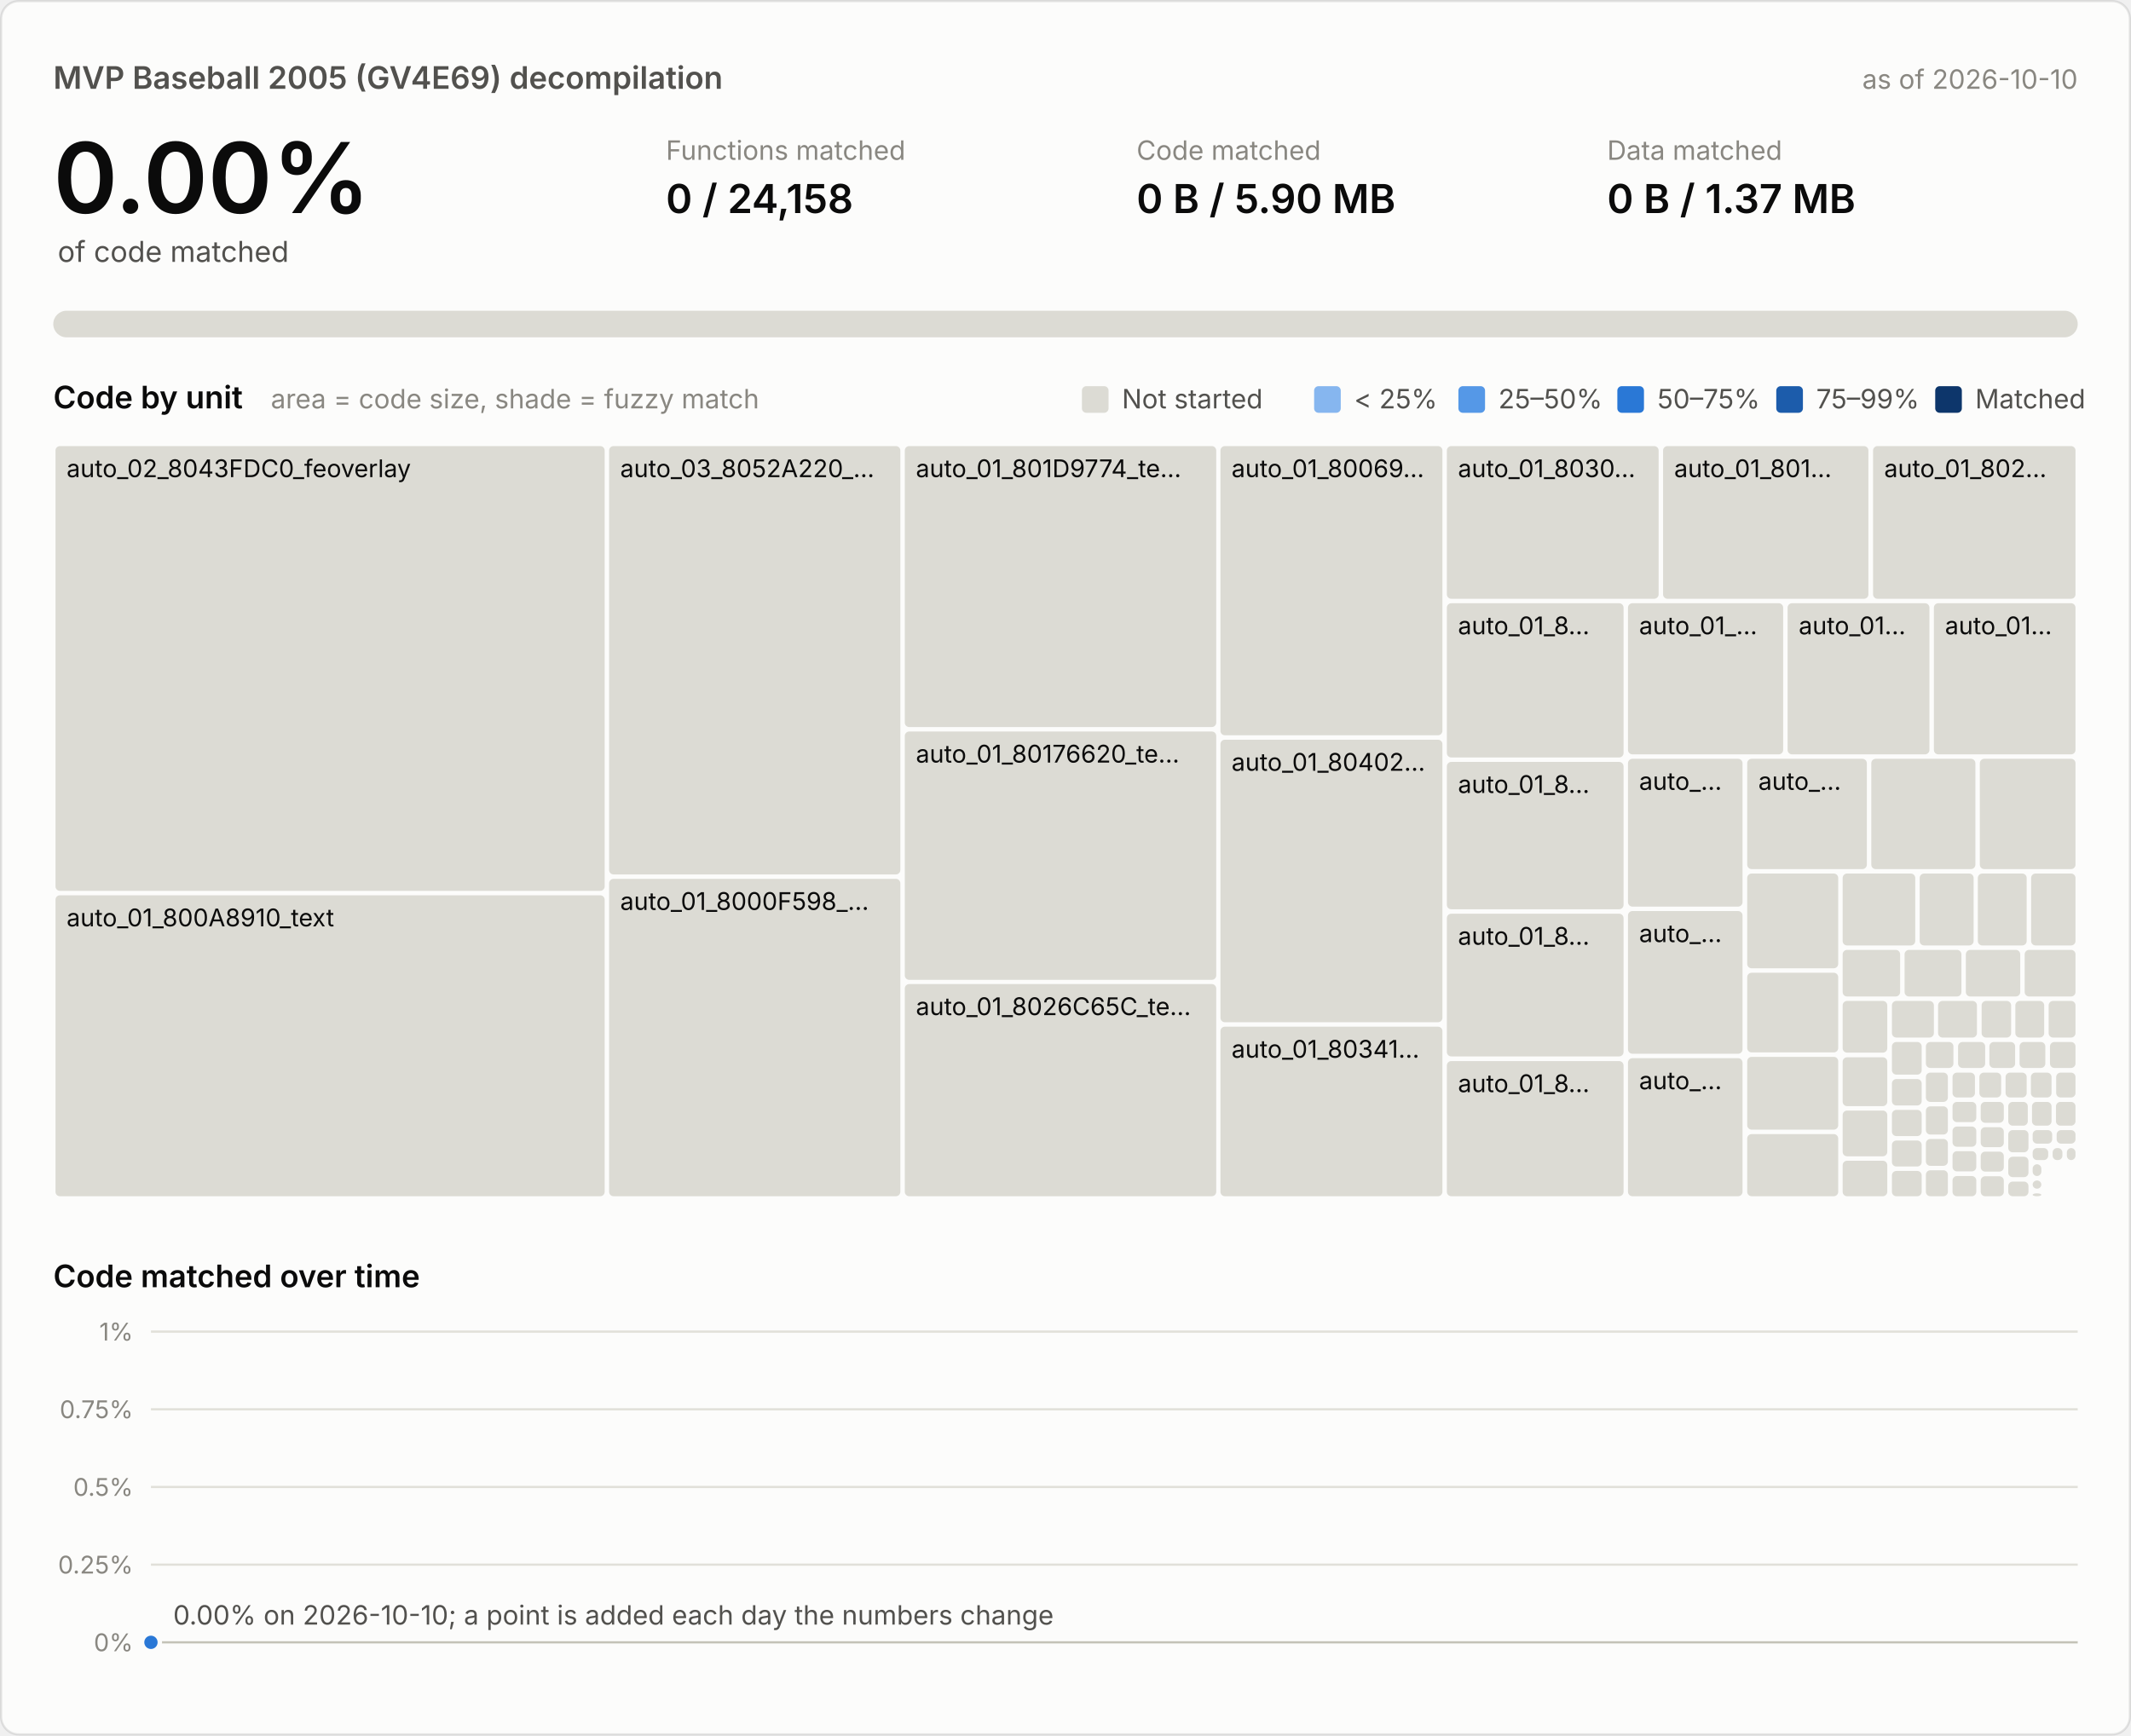
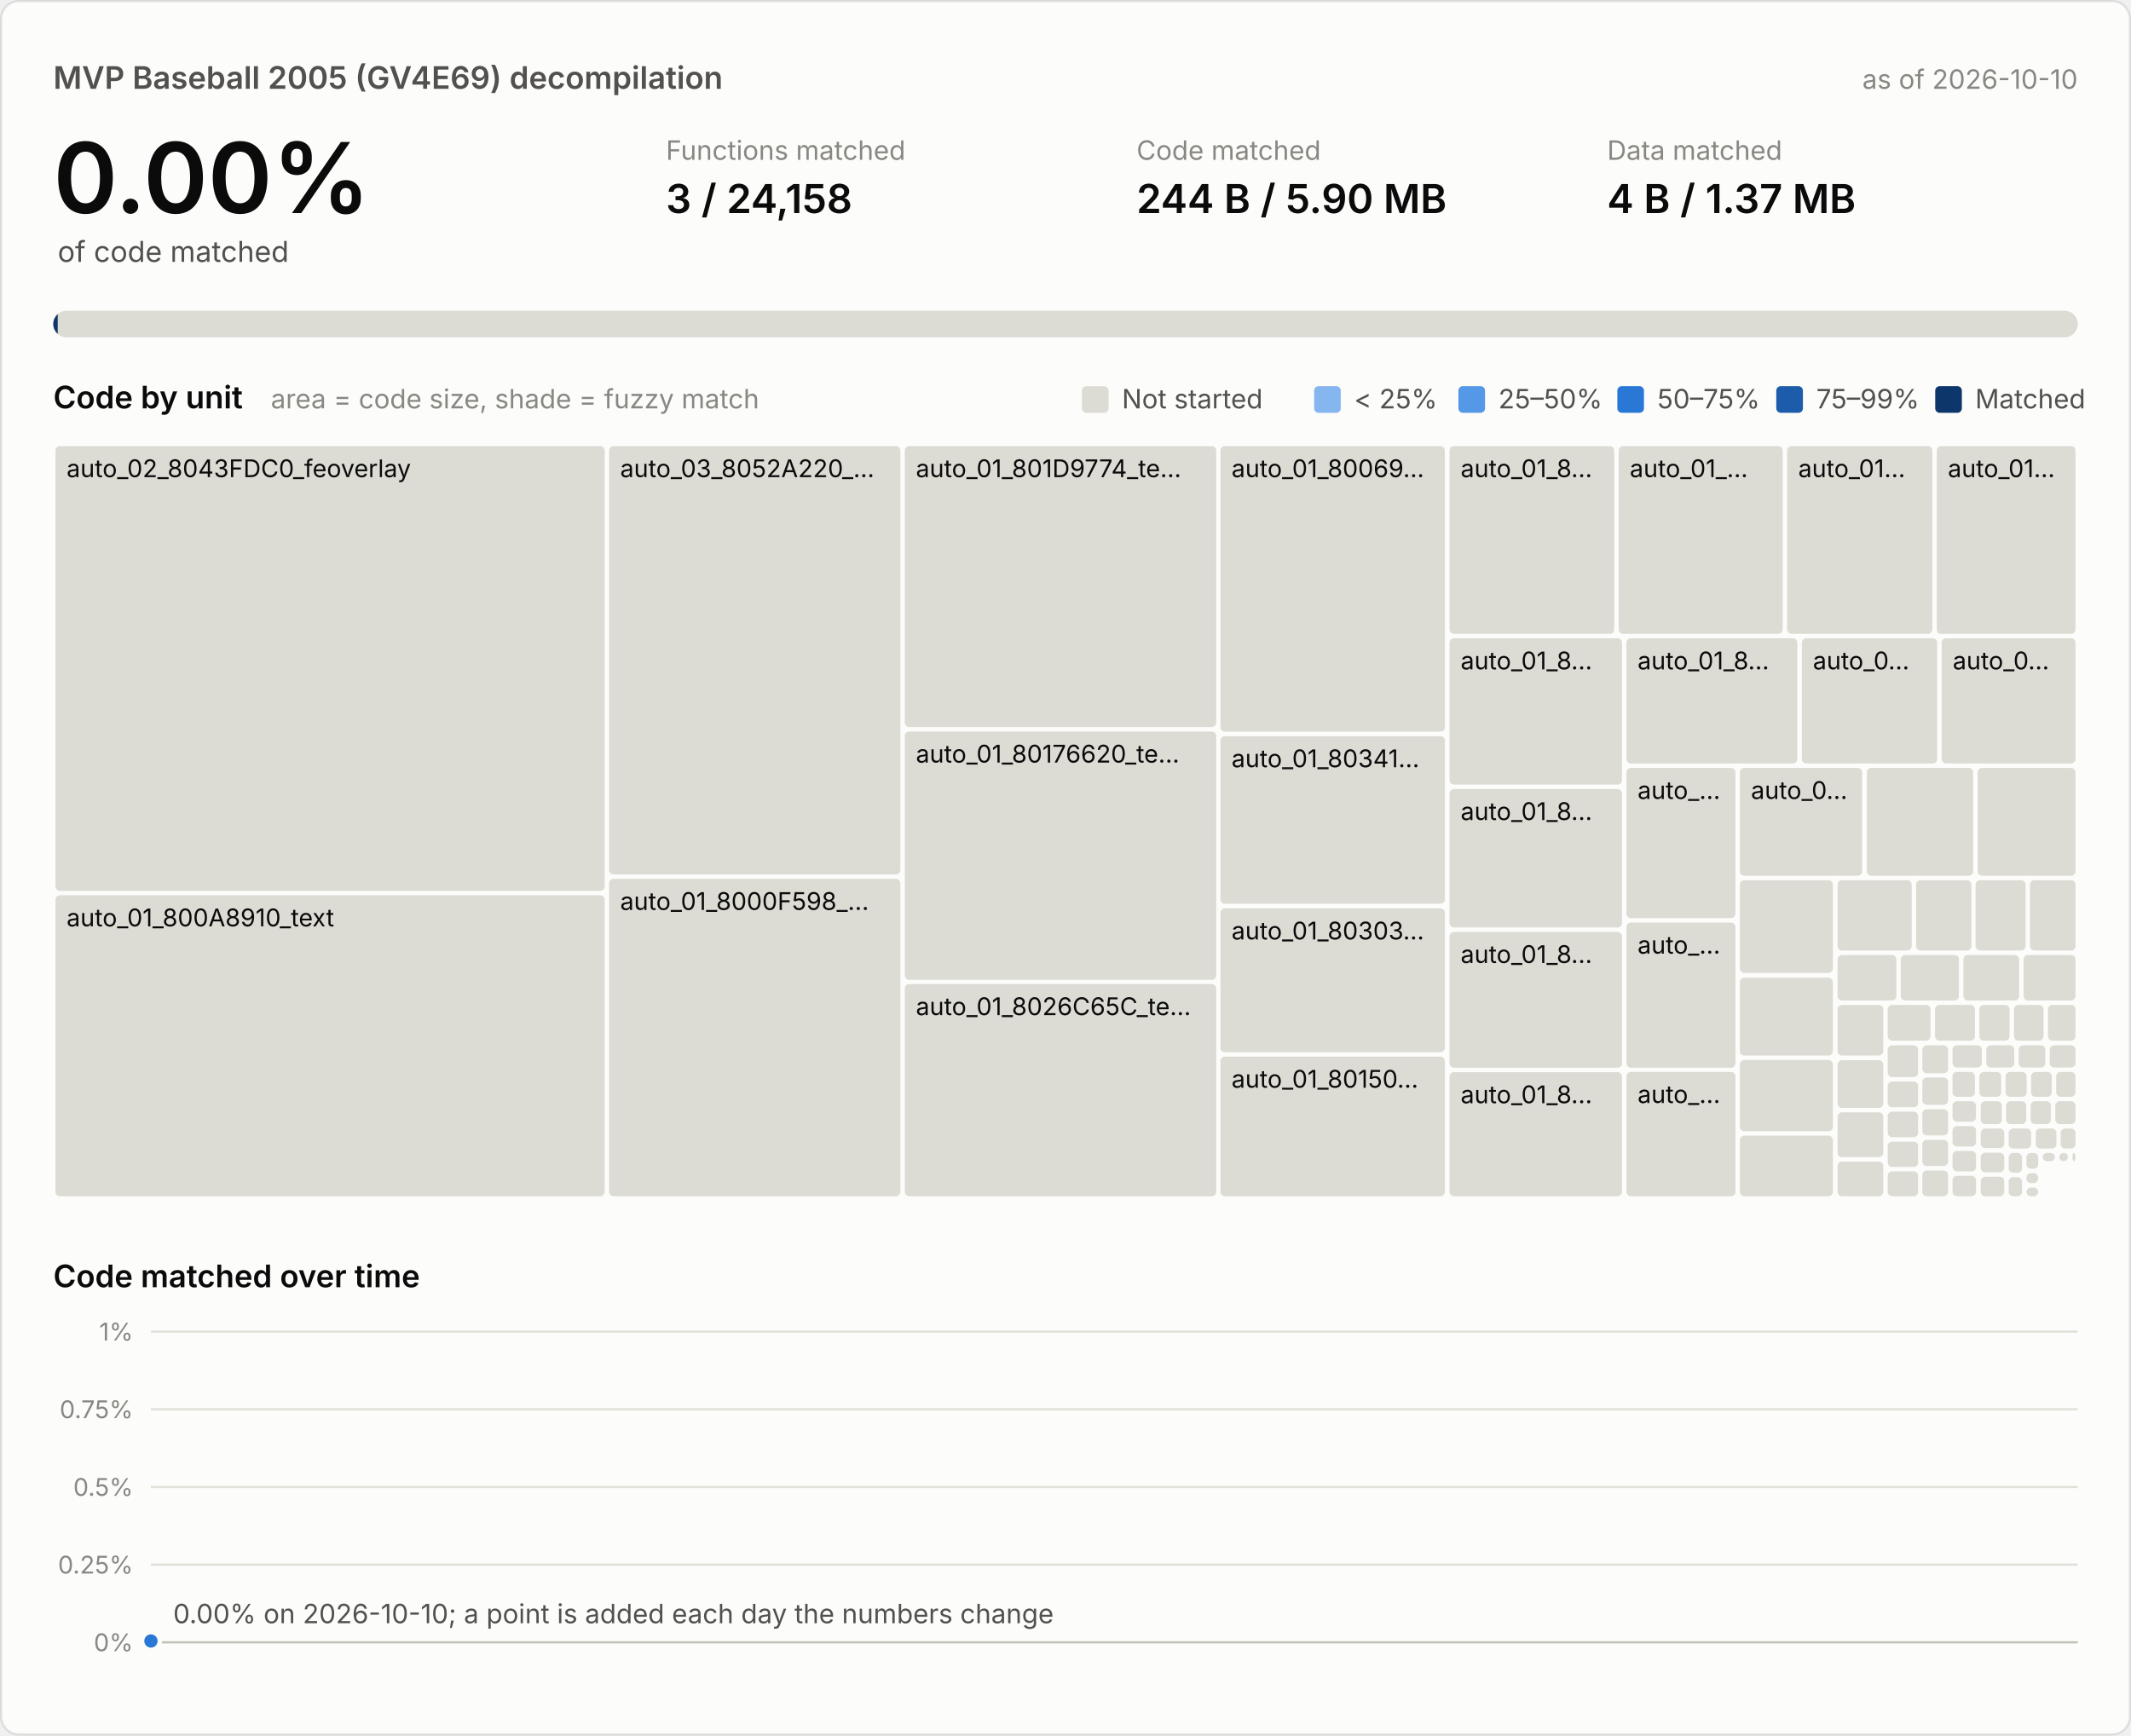
<svg xmlns="http://www.w3.org/2000/svg" width="960" height="782" viewBox="0 0 960 782" role="img" aria-labelledby="title desc">
  <style>
text { font-family: system-ui, -apple-system, "Segoe UI", sans-serif; }
.surface { fill: #fcfcfb; }
.border { fill: none; stroke: rgba(11,11,11,0.10); }
.t1 { fill: #0b0b0b; } .t2 { fill: #52514e; } .t3 { fill: #898781; }
.grid { stroke: #e1e0d9; } .axis { stroke: #c3c2b7; }
.line { fill: none; stroke: #2a78d6; } .dot { fill: #2a78d6; stroke: #fcfcfb; }
.b0 { fill: #dcdbd4; } .b1 { fill: #86b6ef; } .b2 { fill: #5598e7; }
.b3 { fill: #2a78d6; } .b4 { fill: #1c5cab; } .b5 { fill: #0d366b; }
.l0, .l1, .l2, .l3 { fill: #0b0b0b; } .l4, .l5 { fill: #ffffff; }
@media (prefers-color-scheme: dark) {
  .surface { fill: #1a1a19; }
  .border { stroke: rgba(255,255,255,0.10); }
  .t1 { fill: #ffffff; } .t2 { fill: #c3c2b7; } .t3 { fill: #898781; }
  .grid { stroke: #2c2c2a; } .axis { stroke: #383835; }
  .line { stroke: #3987e5; } .dot { fill: #3987e5; stroke: #1a1a19; }
  .b0 { fill: #383835; } .b1 { fill: #184f95; } .b2 { fill: #256abf; }
  .b3 { fill: #3987e5; } .b4 { fill: #6da7ec; } .b5 { fill: #b7d3f6; }
  .l0 { fill: #c3c2b7; } .l1, .l2 { fill: #ffffff; } .l3, .l4, .l5 { fill: #0b0b0b; }
}
</style>
  <rect x="0.5" y="0.5" width="959" height="781" rx="8" class="surface" />
  <rect x="0.5" y="0.5" width="959" height="781" rx="8" class="border" />
  <text x="24.0" y="40.0" class="t2" font-size="14" font-weight="600" text-anchor="start">MVP Baseball 2005 (GV4E69) decompilation</text>
  <text x="936.0" y="40.0" class="t3" font-size="12" font-weight="400" text-anchor="end">as of 2026-10-10</text>
  <text x="24.0" y="96.0" class="t1" font-size="44" font-weight="600" text-anchor="start">0.00%</text>
  <text x="26.0" y="118.0" class="t2" font-size="13" font-weight="400" text-anchor="start">of code matched</text>
  <text x="300.0" y="72.0" class="t3" font-size="12" font-weight="400" text-anchor="start">Functions matched</text>
-   <text x="300.0" y="96.0" class="t1" font-size="18" font-weight="600" text-anchor="start">0 / 24,158</text>
+   <text x="300.0" y="96.0" class="t1" font-size="18" font-weight="600" text-anchor="start">3 / 24,158</text>
  <text x="512.0" y="72.0" class="t3" font-size="12" font-weight="400" text-anchor="start">Code matched</text>
-   <text x="512.0" y="96.0" class="t1" font-size="18" font-weight="600" text-anchor="start">0 B / 5.90 MB</text>
+   <text x="512.0" y="96.0" class="t1" font-size="18" font-weight="600" text-anchor="start">244 B / 5.90 MB</text>
  <text x="724.0" y="72.0" class="t3" font-size="12" font-weight="400" text-anchor="start">Data matched</text>
-   <text x="724.0" y="96.0" class="t1" font-size="18" font-weight="600" text-anchor="start">0 B / 1.37 MB</text>
+   <text x="724.0" y="96.0" class="t1" font-size="18" font-weight="600" text-anchor="start">4 B / 1.37 MB</text>
  <clipPath id="bar">
    <rect x="24" y="140" width="912" height="12" rx="6.0" />
  </clipPath>
  <rect x="24" y="140" width="912" height="12" rx="6.0" class="b0" />
+   <rect x="24" y="140" width="2.0" height="12" class="b5" clip-path="url(#bar)" />
  <text x="24.0" y="184.0" class="t1" font-size="14" font-weight="600" text-anchor="start">Code by unit</text>
  <text x="122.0" y="184.0" class="t3" font-size="12" font-weight="400" text-anchor="start">area = code size, shade = fuzzy match</text>
  <rect x="487.4" y="174" width="12" height="12" rx="2" class="b0" />
  <text x="505.4" y="184.0" class="t2" font-size="12" font-weight="400" text-anchor="start">Not started</text>
  <rect x="592.0" y="174" width="12" height="12" rx="2" class="b1" />
  <text x="610.0" y="184.0" class="t2" font-size="12" font-weight="400" text-anchor="start">&lt; 25%</text>
  <rect x="657.0" y="174" width="12" height="12" rx="2" class="b2" />
  <text x="675.0" y="184.0" class="t2" font-size="12" font-weight="400" text-anchor="start">25–50%</text>
  <rect x="728.6" y="174" width="12" height="12" rx="2" class="b3" />
  <text x="746.6" y="184.0" class="t2" font-size="12" font-weight="400" text-anchor="start">50–75%</text>
  <rect x="800.2" y="174" width="12" height="12" rx="2" class="b4" />
  <text x="818.2" y="184.0" class="t2" font-size="12" font-weight="400" text-anchor="start">75–99%</text>
  <rect x="871.8" y="174" width="12" height="12" rx="2" class="b5" />
  <text x="889.8" y="184.0" class="t2" font-size="12" font-weight="400" text-anchor="start">Matched</text>
  <g id="treemap">
    <rect x="25.0" y="201.0" width="247.4" height="200.4" rx="2" class="b0" />
    <text x="30.0" y="215.0" class="l0" font-size="11" font-weight="400" text-anchor="start">auto_02_8043FDC0_feoverlay</text>
    <rect x="25.0" y="403.4" width="247.4" height="135.6" rx="2" class="b0" />
    <text x="30.0" y="417.4" class="l0" font-size="11" font-weight="400" text-anchor="start">auto_01_800A8910_text</text>
    <rect x="274.4" y="201.0" width="131.2" height="193.0" rx="2" class="b0" />
    <text x="279.4" y="215.0" class="l0" font-size="11" font-weight="400" text-anchor="start">auto_03_8052A220_…</text>
    <rect x="274.4" y="396.0" width="131.2" height="143.0" rx="2" class="b0" />
    <text x="279.4" y="410.0" class="l0" font-size="11" font-weight="400" text-anchor="start">auto_01_8000F598_…</text>
    <rect x="407.6" y="201.0" width="140.3" height="126.6" rx="2" class="b0" />
    <text x="412.6" y="215.0" class="l0" font-size="11" font-weight="400" text-anchor="start">auto_01_801D9774_te…</text>
    <rect x="407.6" y="329.6" width="140.3" height="111.9" rx="2" class="b0" />
    <text x="412.6" y="343.6" class="l0" font-size="11" font-weight="400" text-anchor="start">auto_01_80176620_te…</text>
    <rect x="407.6" y="443.4" width="140.3" height="95.6" rx="2" class="b0" />
    <text x="412.6" y="457.4" class="l0" font-size="11" font-weight="400" text-anchor="start">auto_01_8026C65C_te…</text>
-     <rect x="549.8" y="201.0" width="100.0" height="130.3" rx="2" class="b0" />
+     <rect x="549.8" y="201.0" width="101.1" height="128.7" rx="2" class="b0" />
    <text x="554.8" y="215.0" class="l0" font-size="11" font-weight="400" text-anchor="start">auto_01_80069…</text>
-     <rect x="549.8" y="333.3" width="100.0" height="127.3" rx="2" class="b0" />
-     <text x="554.8" y="347.3" class="l0" font-size="11" font-weight="400" text-anchor="start">auto_01_80402…</text>
-     <rect x="549.8" y="462.6" width="100.0" height="76.4" rx="2" class="b0" />
-     <text x="554.8" y="476.6" class="l0" font-size="11" font-weight="400" text-anchor="start">auto_01_80341…</text>
-     <rect x="651.8" y="201.0" width="95.4" height="68.8" rx="2" class="b0" />
-     <text x="656.8" y="215.0" class="l0" font-size="11" font-weight="400" text-anchor="start">auto_01_8030…</text>
-     <rect x="749.2" y="201.0" width="92.5" height="68.8" rx="2" class="b0" />
-     <text x="754.2" y="215.0" class="l0" font-size="11" font-weight="400" text-anchor="start">auto_01_801…</text>
-     <rect x="843.8" y="201.0" width="91.2" height="68.8" rx="2" class="b0" />
-     <text x="848.8" y="215.0" class="l0" font-size="11" font-weight="400" text-anchor="start">auto_01_802…</text>
-     <rect x="651.8" y="271.8" width="79.6" height="69.5" rx="2" class="b0" />
-     <text x="656.8" y="285.8" class="l0" font-size="11" font-weight="400" text-anchor="start">auto_01_8…</text>
-     <rect x="651.8" y="343.3" width="79.6" height="66.4" rx="2" class="b0" />
-     <text x="656.8" y="357.3" class="l0" font-size="11" font-weight="400" text-anchor="start">auto_01_8…</text>
-     <rect x="651.8" y="411.7" width="79.6" height="64.3" rx="2" class="b0" />
-     <text x="656.8" y="425.7" class="l0" font-size="11" font-weight="400" text-anchor="start">auto_01_8…</text>
-     <rect x="651.8" y="478.1" width="79.6" height="60.9" rx="2" class="b0" />
-     <text x="656.8" y="492.1" class="l0" font-size="11" font-weight="400" text-anchor="start">auto_01_8…</text>
-     <rect x="733.4" y="271.8" width="69.9" height="68.1" rx="2" class="b0" />
-     <text x="738.4" y="285.8" class="l0" font-size="11" font-weight="400" text-anchor="start">auto_01_…</text>
-     <rect x="805.3" y="271.8" width="63.9" height="68.1" rx="2" class="b0" />
-     <text x="810.3" y="285.8" class="l0" font-size="11" font-weight="400" text-anchor="start">auto_01…</text>
-     <rect x="871.2" y="271.8" width="63.8" height="68.1" rx="2" class="b0" />
-     <text x="876.2" y="285.8" class="l0" font-size="11" font-weight="400" text-anchor="start">auto_01…</text>
-     <rect x="733.4" y="341.9" width="51.6" height="66.6" rx="2" class="b0" />
-     <text x="738.4" y="355.9" class="l0" font-size="11" font-weight="400" text-anchor="start">auto_…</text>
-     <rect x="733.4" y="410.5" width="51.6" height="64.3" rx="2" class="b0" />
-     <text x="738.4" y="424.5" class="l0" font-size="11" font-weight="400" text-anchor="start">auto_…</text>
-     <rect x="733.4" y="476.8" width="51.6" height="62.2" rx="2" class="b0" />
-     <text x="738.4" y="490.8" class="l0" font-size="11" font-weight="400" text-anchor="start">auto_…</text>
-     <rect x="787.1" y="341.9" width="53.9" height="49.7" rx="2" class="b0" />
-     <text x="792.1" y="355.9" class="l0" font-size="11" font-weight="400" text-anchor="start">auto_…</text>
-     <rect x="843.0" y="341.9" width="46.9" height="49.7" rx="2" class="b0" />
-     <rect x="891.9" y="341.9" width="43.1" height="49.7" rx="2" class="b0" />
-     <rect x="787.1" y="393.6" width="41.0" height="42.7" rx="2" class="b0" />
-     <rect x="787.1" y="438.3" width="41.0" height="35.9" rx="2" class="b0" />
-     <rect x="787.1" y="476.2" width="41.0" height="32.8" rx="2" class="b0" />
-     <rect x="787.1" y="511.0" width="41.0" height="28.0" rx="2" class="b0" />
-     <rect x="830.1" y="393.6" width="32.7" height="32.4" rx="2" class="b0" />
-     <rect x="864.8" y="393.6" width="24.3" height="32.4" rx="2" class="b0" />
-     <rect x="891.0" y="393.6" width="22.0" height="32.4" rx="2" class="b0" />
-     <rect x="915.0" y="393.6" width="20.0" height="32.4" rx="2" class="b0" />
-     <rect x="830.1" y="428.0" width="25.9" height="21.0" rx="2" class="b0" />
-     <rect x="858.0" y="428.0" width="25.6" height="21.0" rx="2" class="b0" />
-     <rect x="885.6" y="428.0" width="24.5" height="21.0" rx="2" class="b0" />
-     <rect x="912.1" y="428.0" width="22.9" height="21.0" rx="2" class="b0" />
-     <rect x="830.1" y="451.0" width="20.1" height="23.3" rx="2" class="b0" />
-     <rect x="830.1" y="476.4" width="20.1" height="22.0" rx="2" class="b0" />
-     <rect x="830.1" y="500.4" width="20.1" height="20.6" rx="2" class="b0" />
-     <rect x="830.1" y="523.0" width="20.1" height="16.0" rx="2" class="b0" />
-     <rect x="852.3" y="451.0" width="18.9" height="16.5" rx="2" class="b0" />
-     <rect x="873.1" y="451.0" width="17.5" height="16.5" rx="2" class="b0" />
-     <rect x="892.7" y="451.0" width="13.3" height="16.5" rx="2" class="b0" />
-     <rect x="907.9" y="451.0" width="13.0" height="16.5" rx="2" class="b0" />
-     <rect x="922.9" y="451.0" width="12.1" height="16.5" rx="2" class="b0" />
-     <rect x="852.3" y="469.5" width="13.4" height="14.7" rx="2" class="b0" />
-     <rect x="852.3" y="486.2" width="13.4" height="11.9" rx="2" class="b0" />
-     <rect x="852.3" y="500.1" width="13.4" height="11.8" rx="2" class="b0" />
-     <rect x="852.3" y="513.9" width="13.4" height="11.7" rx="2" class="b0" />
-     <rect x="852.3" y="527.6" width="13.4" height="11.4" rx="2" class="b0" />
-     <rect x="867.6" y="469.5" width="12.4" height="11.7" rx="2" class="b0" />
-     <rect x="882.1" y="469.5" width="12.2" height="11.7" rx="2" class="b0" />
-     <rect x="896.2" y="469.5" width="11.6" height="11.7" rx="2" class="b0" />
-     <rect x="909.8" y="469.5" width="11.6" height="11.7" rx="2" class="b0" />
-     <rect x="923.5" y="469.5" width="11.5" height="11.7" rx="2" class="b0" />
-     <rect x="867.6" y="483.3" width="9.9" height="13.2" rx="2" class="b0" />
-     <rect x="867.6" y="498.5" width="9.9" height="12.7" rx="2" class="b0" />
-     <rect x="867.6" y="513.2" width="9.9" height="12.1" rx="2" class="b0" />
-     <rect x="867.6" y="527.3" width="9.9" height="11.7" rx="2" class="b0" />
-     <rect x="879.6" y="483.3" width="10.1" height="11.2" rx="2" class="b0" />
-     <rect x="891.7" y="483.3" width="9.8" height="11.2" rx="2" class="b0" />
-     <rect x="903.5" y="483.3" width="9.5" height="11.2" rx="2" class="b0" />
-     <rect x="914.9" y="483.3" width="9.3" height="11.2" rx="2" class="b0" />
-     <rect x="926.3" y="483.3" width="8.7" height="11.2" rx="2" class="b0" />
-     <rect x="879.6" y="496.5" width="10.7" height="9.1" rx="2" class="b0" />
-     <rect x="879.6" y="507.6" width="10.7" height="9.1" rx="2" class="b0" />
-     <rect x="879.6" y="518.7" width="10.7" height="9.1" rx="2" class="b0" />
-     <rect x="879.6" y="529.9" width="10.7" height="9.1" rx="2" class="b0" />
-     <rect x="892.3" y="496.5" width="10.4" height="9.4" rx="2" class="b0" />
-     <rect x="892.3" y="507.9" width="10.4" height="9.0" rx="2" class="b0" />
-     <rect x="892.3" y="518.9" width="10.4" height="9.0" rx="2" class="b0" />
-     <rect x="892.3" y="530.0" width="10.4" height="9.0" rx="2" class="b0" />
-     <rect x="904.7" y="496.5" width="8.8" height="10.7" rx="2" class="b0" />
-     <rect x="915.4" y="496.5" width="8.8" height="10.7" rx="2" class="b0" />
-     <rect x="926.2" y="496.5" width="8.8" height="10.7" rx="2" class="b0" />
-     <rect x="904.7" y="509.2" width="9.1" height="10.0" rx="2" class="b0" />
-     <rect x="904.7" y="521.2" width="9.1" height="9.2" rx="2" class="b0" />
-     <rect x="904.7" y="532.4" width="9.1" height="6.6" rx="2" class="b0" />
-     <rect x="915.7" y="509.2" width="8.8" height="6.1" rx="2" class="b0" />
-     <rect x="926.5" y="509.2" width="8.5" height="6.1" rx="2" class="b0" />
-     <rect x="915.7" y="517.3" width="7.0" height="5.4" rx="2" class="b0" />
-     <rect x="924.7" y="517.3" width="4.4" height="5.4" rx="2" class="b0" />
-     <rect x="931.1" y="517.3" width="3.9" height="5.4" rx="2" class="b0" />
-     <rect x="915.7" y="524.6" width="3.9" height="5.3" rx="2" class="b0" />
-     <rect x="915.7" y="531.9" width="3.9" height="3.7" rx="2" class="b0" />
-     <rect x="915.7" y="537.7" width="3.9" height="1.3" rx="2" class="b0" />
+     <rect x="549.8" y="331.7" width="101.1" height="75.5" rx="2" class="b0" />
+     <text x="554.8" y="345.7" class="l0" font-size="11" font-weight="400" text-anchor="start">auto_01_80341…</text>
+     <rect x="549.8" y="409.3" width="101.1" height="64.8" rx="2" class="b0" />
+     <text x="554.8" y="423.3" class="l0" font-size="11" font-weight="400" text-anchor="start">auto_01_80303…</text>
+     <rect x="549.8" y="476.1" width="101.1" height="62.9" rx="2" class="b0" />
+     <text x="554.8" y="490.1" class="l0" font-size="11" font-weight="400" text-anchor="start">auto_01_80150…</text>
+     <rect x="653.0" y="201.0" width="74.2" height="84.6" rx="2" class="b0" />
+     <text x="658.0" y="215.0" class="l0" font-size="11" font-weight="400" text-anchor="start">auto_01_8…</text>
+     <rect x="729.2" y="201.0" width="73.9" height="84.6" rx="2" class="b0" />
+     <text x="734.2" y="215.0" class="l0" font-size="11" font-weight="400" text-anchor="start">auto_01_…</text>
+     <rect x="805.1" y="201.0" width="65.4" height="84.6" rx="2" class="b0" />
+     <text x="810.1" y="215.0" class="l0" font-size="11" font-weight="400" text-anchor="start">auto_01…</text>
+     <rect x="872.5" y="201.0" width="62.5" height="84.6" rx="2" class="b0" />
+     <text x="877.5" y="215.0" class="l0" font-size="11" font-weight="400" text-anchor="start">auto_01…</text>
+     <rect x="653.0" y="287.6" width="77.7" height="65.9" rx="2" class="b0" />
+     <text x="658.0" y="301.6" class="l0" font-size="11" font-weight="400" text-anchor="start">auto_01_8…</text>
+     <rect x="653.0" y="355.5" width="77.7" height="62.4" rx="2" class="b0" />
+     <text x="658.0" y="369.5" class="l0" font-size="11" font-weight="400" text-anchor="start">auto_01_8…</text>
+     <rect x="653.0" y="419.9" width="77.7" height="61.2" rx="2" class="b0" />
+     <text x="658.0" y="433.9" class="l0" font-size="11" font-weight="400" text-anchor="start">auto_01_8…</text>
+     <rect x="653.0" y="483.1" width="77.7" height="55.9" rx="2" class="b0" />
+     <text x="658.0" y="497.1" class="l0" font-size="11" font-weight="400" text-anchor="start">auto_01_8…</text>
+     <rect x="732.7" y="287.6" width="77.0" height="56.4" rx="2" class="b0" />
+     <text x="737.7" y="301.6" class="l0" font-size="11" font-weight="400" text-anchor="start">auto_01_8…</text>
+     <rect x="811.7" y="287.6" width="61.0" height="56.4" rx="2" class="b0" />
+     <text x="816.7" y="301.6" class="l0" font-size="11" font-weight="400" text-anchor="start">auto_0…</text>
+     <rect x="874.7" y="287.6" width="60.3" height="56.4" rx="2" class="b0" />
+     <text x="879.7" y="301.6" class="l0" font-size="11" font-weight="400" text-anchor="start">auto_0…</text>
+     <rect x="732.7" y="346.0" width="49.1" height="67.7" rx="2" class="b0" />
+     <text x="737.7" y="360.0" class="l0" font-size="11" font-weight="400" text-anchor="start">auto_…</text>
+     <rect x="732.7" y="415.7" width="49.1" height="65.4" rx="2" class="b0" />
+     <text x="737.7" y="429.7" class="l0" font-size="11" font-weight="400" text-anchor="start">auto_…</text>
+     <rect x="732.7" y="483.0" width="49.1" height="56.0" rx="2" class="b0" />
+     <text x="737.7" y="497.0" class="l0" font-size="11" font-weight="400" text-anchor="start">auto_…</text>
+     <rect x="783.8" y="346.0" width="55.1" height="48.6" rx="2" class="b0" />
+     <text x="788.8" y="360.0" class="l0" font-size="11" font-weight="400" text-anchor="start">auto_0…</text>
+     <rect x="841.0" y="346.0" width="47.9" height="48.6" rx="2" class="b0" />
+     <rect x="890.9" y="346.0" width="44.1" height="48.6" rx="2" class="b0" />
+     <rect x="783.8" y="396.6" width="41.9" height="41.8" rx="2" class="b0" />
+     <rect x="783.8" y="440.5" width="41.9" height="35.1" rx="2" class="b0" />
+     <rect x="783.8" y="477.6" width="41.9" height="32.1" rx="2" class="b0" />
+     <rect x="783.8" y="511.7" width="41.9" height="27.3" rx="2" class="b0" />
+     <rect x="827.8" y="396.6" width="33.4" height="31.7" rx="2" class="b0" />
+     <rect x="863.2" y="396.6" width="24.9" height="31.7" rx="2" class="b0" />
+     <rect x="890.0" y="396.6" width="22.5" height="31.7" rx="2" class="b0" />
+     <rect x="914.5" y="396.6" width="20.5" height="31.7" rx="2" class="b0" />
+     <rect x="827.8" y="430.3" width="26.5" height="20.5" rx="2" class="b0" />
+     <rect x="856.3" y="430.3" width="26.2" height="20.5" rx="2" class="b0" />
+     <rect x="884.5" y="430.3" width="25.1" height="20.5" rx="2" class="b0" />
+     <rect x="911.6" y="430.3" width="23.4" height="20.5" rx="2" class="b0" />
+     <rect x="827.8" y="452.8" width="20.6" height="22.8" rx="2" class="b0" />
+     <rect x="827.8" y="477.7" width="20.6" height="21.5" rx="2" class="b0" />
+     <rect x="827.8" y="501.2" width="20.6" height="20.2" rx="2" class="b0" />
+     <rect x="827.8" y="523.4" width="20.6" height="15.6" rx="2" class="b0" />
+     <rect x="850.4" y="452.8" width="19.3" height="16.1" rx="2" class="b0" />
+     <rect x="871.7" y="452.8" width="18.0" height="16.1" rx="2" class="b0" />
+     <rect x="891.7" y="452.8" width="13.6" height="16.1" rx="2" class="b0" />
+     <rect x="907.3" y="452.8" width="13.3" height="16.1" rx="2" class="b0" />
+     <rect x="922.6" y="452.8" width="12.4" height="16.1" rx="2" class="b0" />
+     <rect x="850.4" y="471.0" width="13.7" height="14.3" rx="2" class="b0" />
+     <rect x="850.4" y="487.3" width="13.7" height="11.6" rx="2" class="b0" />
+     <rect x="850.4" y="500.9" width="13.7" height="11.5" rx="2" class="b0" />
+     <rect x="850.4" y="514.4" width="13.7" height="11.4" rx="2" class="b0" />
+     <rect x="850.4" y="527.8" width="13.7" height="11.2" rx="2" class="b0" />
+     <rect x="866.0" y="471.0" width="11.6" height="12.6" rx="2" class="b0" />
+     <rect x="866.0" y="485.5" width="11.6" height="12.3" rx="2" class="b0" />
+     <rect x="866.0" y="499.8" width="11.6" height="11.8" rx="2" class="b0" />
+     <rect x="866.0" y="513.6" width="11.6" height="11.8" rx="2" class="b0" />
+     <rect x="866.0" y="527.4" width="11.6" height="11.6" rx="2" class="b0" />
+     <rect x="879.6" y="471.0" width="13.2" height="10.0" rx="2" class="b0" />
+     <rect x="894.8" y="471.0" width="12.6" height="10.0" rx="2" class="b0" />
+     <rect x="909.4" y="471.0" width="12.0" height="10.0" rx="2" class="b0" />
+     <rect x="923.4" y="471.0" width="11.6" height="10.0" rx="2" class="b0" />
+     <rect x="879.6" y="483.0" width="10.1" height="11.2" rx="2" class="b0" />
+     <rect x="891.7" y="483.0" width="9.8" height="11.2" rx="2" class="b0" />
+     <rect x="903.5" y="483.0" width="9.5" height="11.2" rx="2" class="b0" />
+     <rect x="915.0" y="483.0" width="9.3" height="11.2" rx="2" class="b0" />
+     <rect x="926.3" y="483.0" width="8.7" height="11.2" rx="2" class="b0" />
+     <rect x="879.6" y="496.2" width="10.6" height="9.2" rx="2" class="b0" />
+     <rect x="879.6" y="507.4" width="10.6" height="9.2" rx="2" class="b0" />
+     <rect x="879.6" y="518.6" width="10.6" height="9.2" rx="2" class="b0" />
+     <rect x="879.6" y="529.8" width="10.6" height="9.2" rx="2" class="b0" />
+     <rect x="892.3" y="496.2" width="9.5" height="10.3" rx="2" class="b0" />
+     <rect x="903.7" y="496.2" width="9.1" height="10.3" rx="2" class="b0" />
+     <rect x="914.8" y="496.2" width="9.1" height="10.3" rx="2" class="b0" />
+     <rect x="925.9" y="496.2" width="9.1" height="10.3" rx="2" class="b0" />
+     <rect x="892.3" y="508.5" width="10.6" height="8.8" rx="2" class="b0" />
+     <rect x="892.3" y="519.4" width="10.6" height="8.8" rx="2" class="b0" />
+     <rect x="892.3" y="530.2" width="10.6" height="8.8" rx="2" class="b0" />
+     <rect x="904.9" y="508.5" width="10.1" height="9.0" rx="2" class="b0" />
+     <rect x="917.1" y="508.5" width="9.3" height="9.0" rx="2" class="b0" />
+     <rect x="928.3" y="508.5" width="6.7" height="9.0" rx="2" class="b0" />
+     <rect x="904.9" y="519.5" width="6.0" height="8.9" rx="2" class="b0" />
+     <rect x="904.9" y="530.4" width="6.0" height="8.6" rx="2" class="b0" />
+     <rect x="912.9" y="519.5" width="5.3" height="7.1" rx="2" class="b0" />
+     <rect x="912.9" y="528.6" width="5.3" height="4.5" rx="2" class="b0" />
+     <rect x="912.9" y="535.1" width="5.3" height="3.9" rx="2" class="b0" />
+     <rect x="920.2" y="519.5" width="5.5" height="3.7" rx="2" class="b0" />
+     <rect x="927.7" y="519.5" width="3.9" height="3.7" rx="2" class="b0" />
+     <rect x="933.6" y="519.5" width="1.4" height="3.7" rx="2" class="b0" />
  </g>
  <text x="24.0" y="580.0" class="t1" font-size="14" font-weight="600" text-anchor="start">Code matched over time</text>
  <line x1="68" y1="740.0" x2="936" y2="740.0" class="axis" stroke-width="1" />
  <text x="60.0" y="744.0" class="t3" font-size="11" font-weight="400" text-anchor="end">0%</text>
  <line x1="68" y1="705.0" x2="936" y2="705.0" class="grid" stroke-width="1" />
  <text x="60.0" y="709.0" class="t3" font-size="11" font-weight="400" text-anchor="end">0.25%</text>
  <line x1="68" y1="670.0" x2="936" y2="670.0" class="grid" stroke-width="1" />
  <text x="60.0" y="674.0" class="t3" font-size="11" font-weight="400" text-anchor="end">0.5%</text>
  <line x1="68" y1="635.0" x2="936" y2="635.0" class="grid" stroke-width="1" />
  <text x="60.0" y="639.0" class="t3" font-size="11" font-weight="400" text-anchor="end">0.75%</text>
  <line x1="68" y1="600.0" x2="936" y2="600.0" class="grid" stroke-width="1" />
  <text x="60.0" y="604.0" class="t3" font-size="11" font-weight="400" text-anchor="end">1%</text>
-   <circle cx="68.0" cy="740.0" r="4" class="dot" stroke-width="2" />
-   <text x="78.0" y="732.0" class="t2" font-size="12" font-weight="400" text-anchor="start">0.00% on 2026-10-10; a point is added each day the numbers change</text>
+   <circle cx="68.0" cy="739.4" r="4" class="dot" stroke-width="2" />
+   <text x="78.0" y="731.4" class="t2" font-size="12" font-weight="400" text-anchor="start">0.00% on 2026-10-10; a point is added each day the numbers change</text>
</svg>
